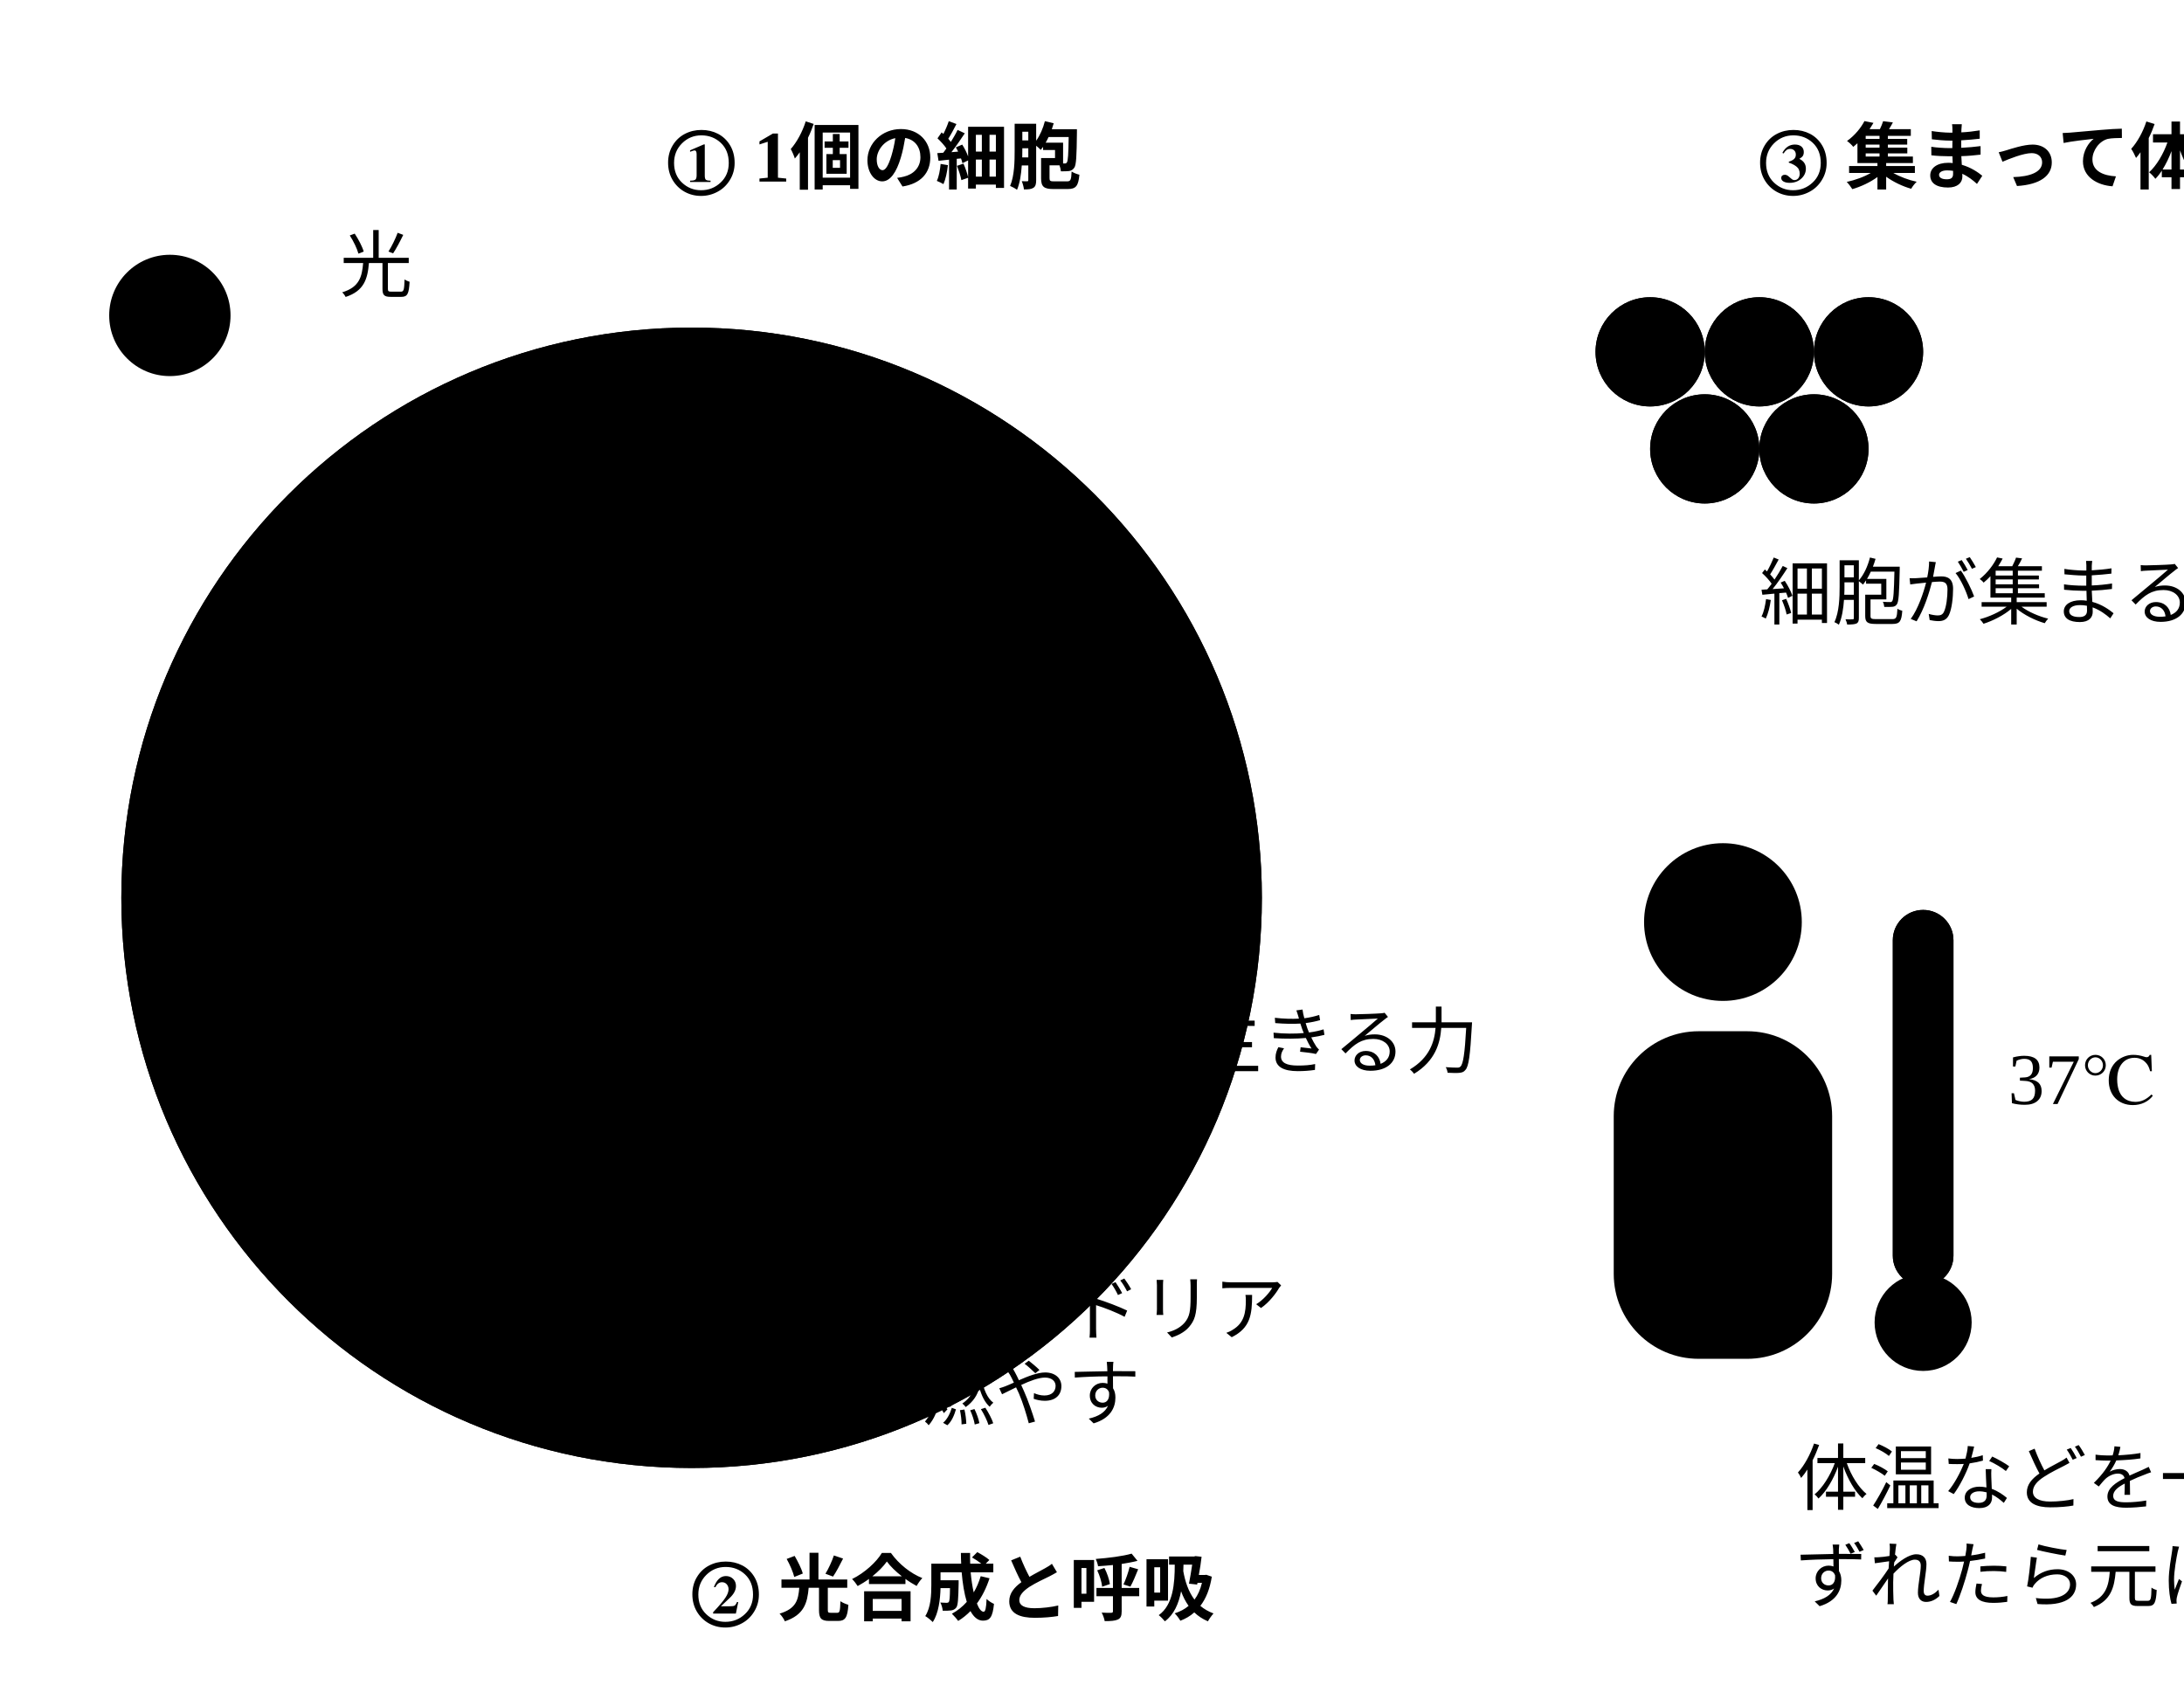
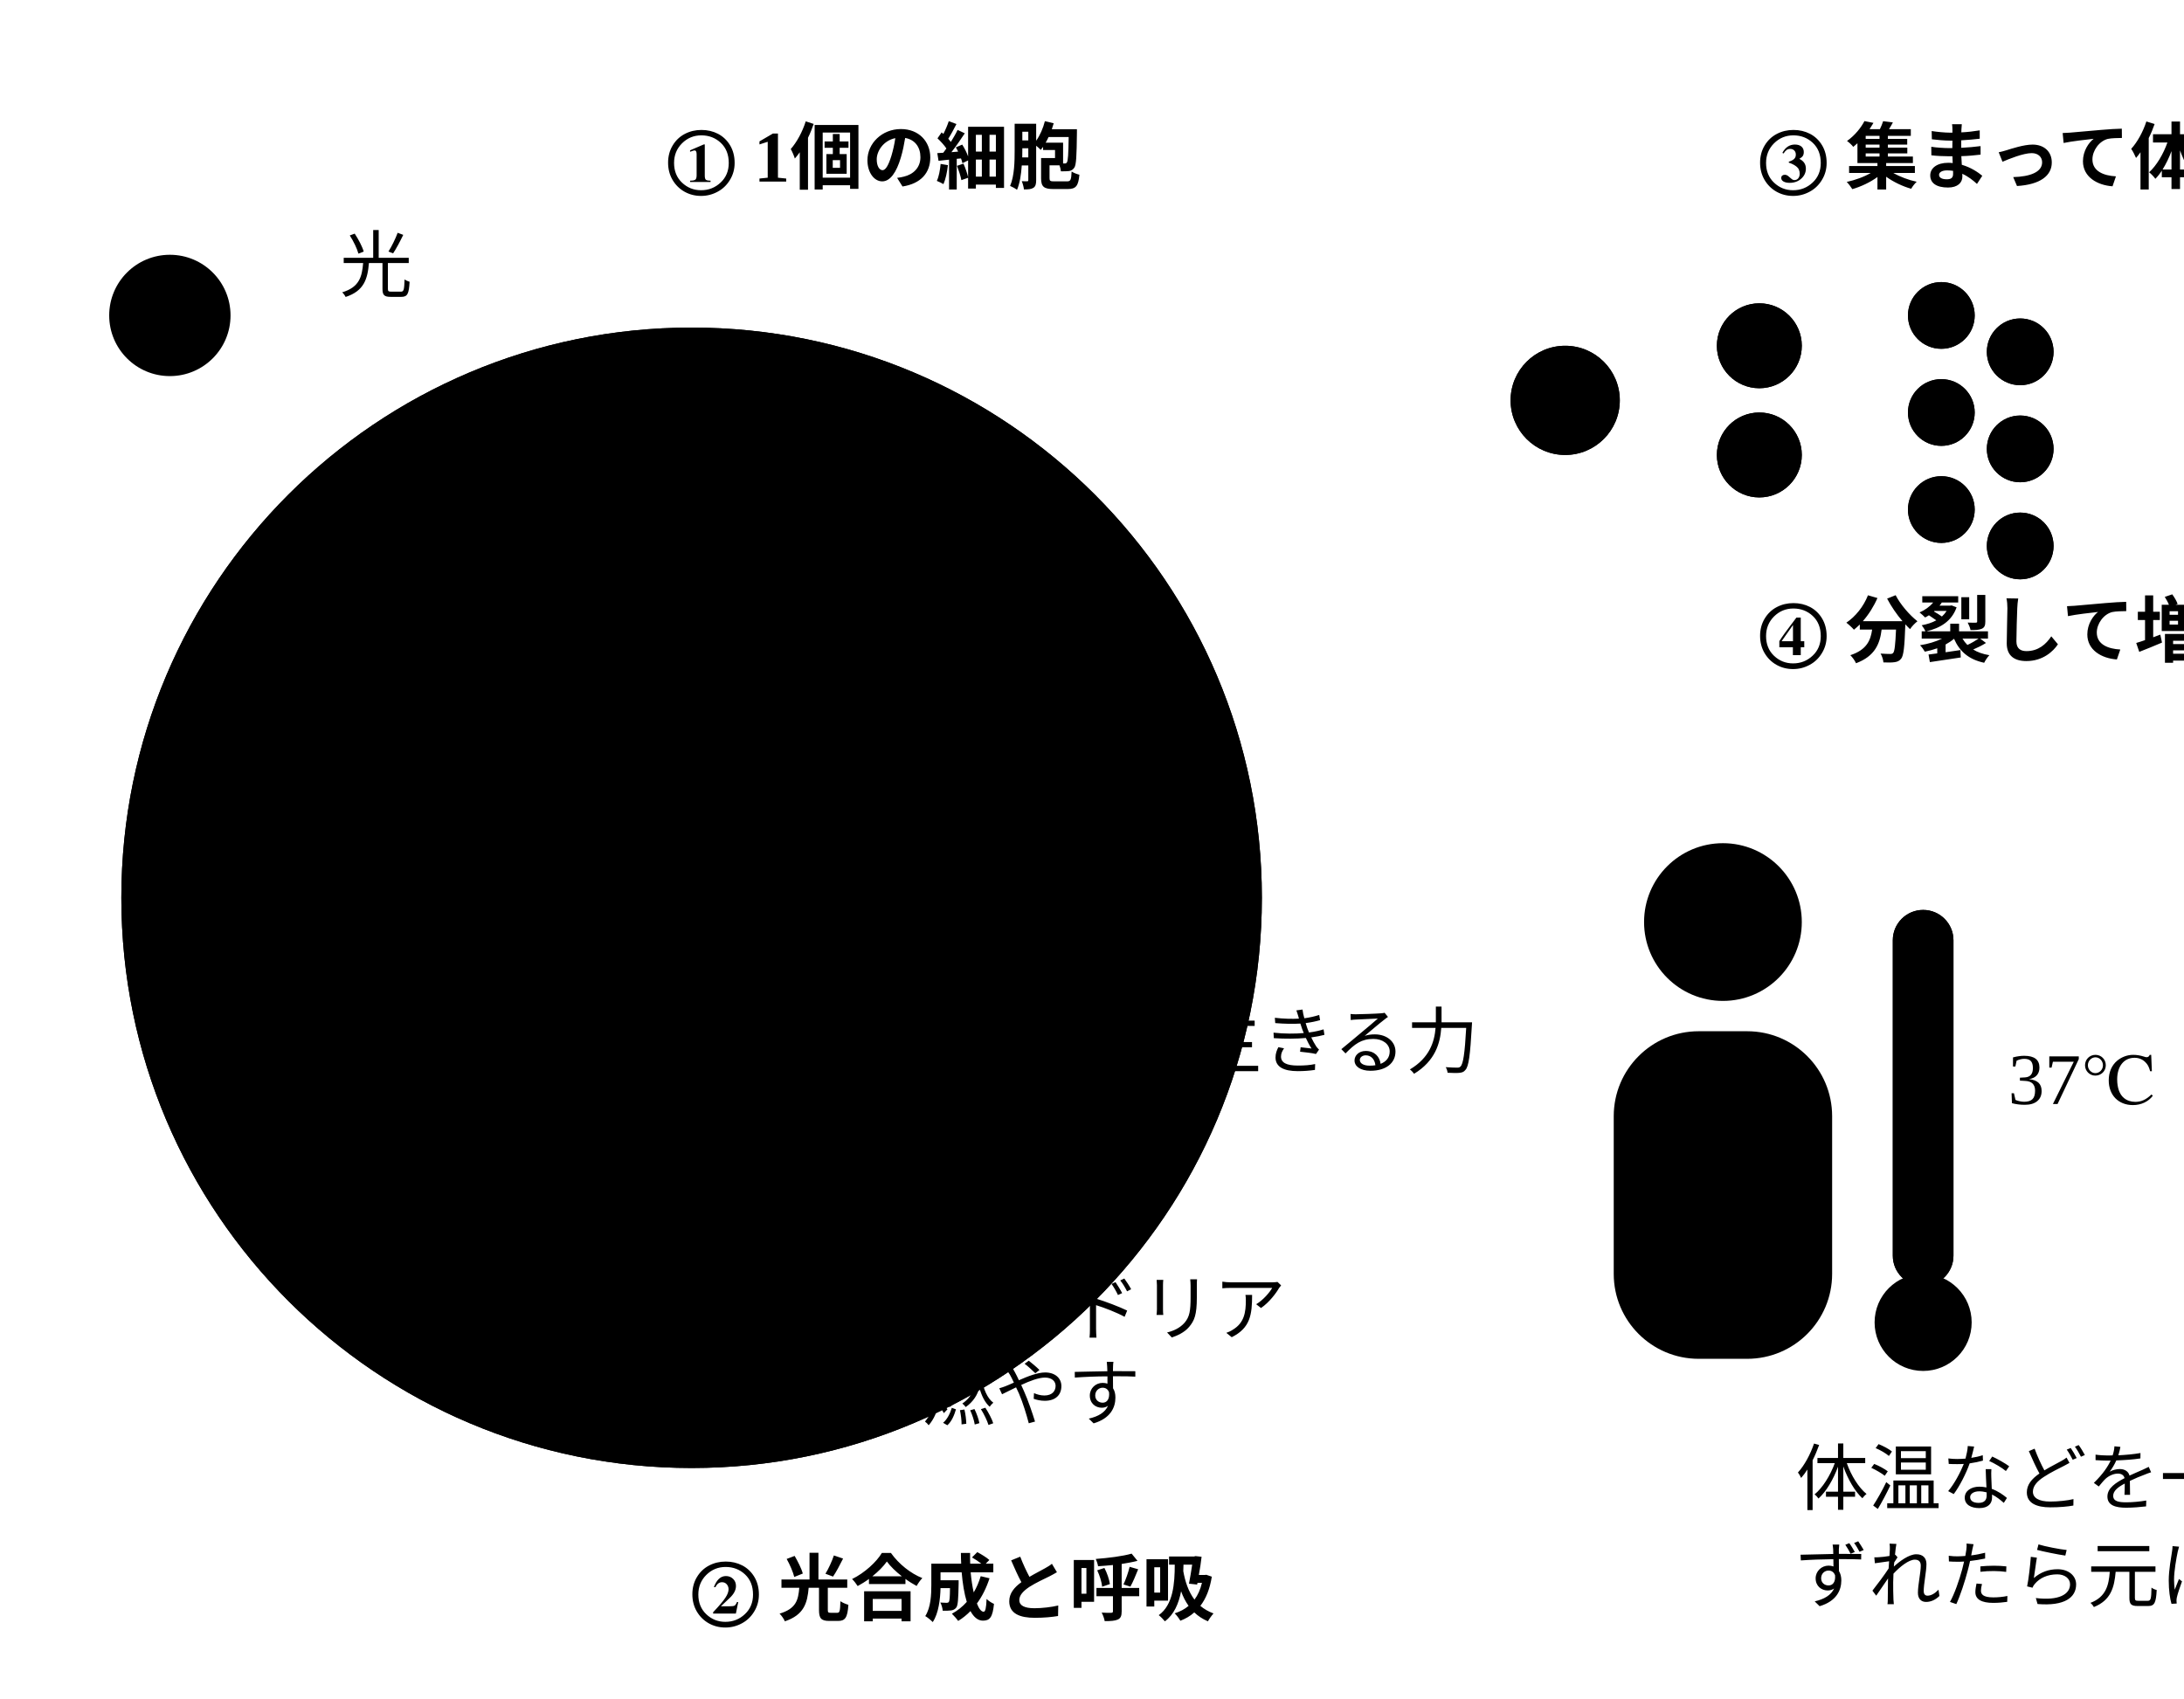
<svg xmlns="http://www.w3.org/2000/svg" viewBox="0 0 360 280">
  <text x="110" y="30" class="t-s mid ink" font-weight="700">① 1個の細胞</text>
  <text x="290" y="30" class="t-s mid ink" font-weight="700">③ 集まって体に</text>
  <circle cx="114" cy="148" r="94" class="tint" />
  <circle cx="114" cy="148" r="94" class="st-f" stroke-width="2.5" />
  <circle cx="156" cy="100" r="18" class="paper" />
  <circle cx="156" cy="100" r="18" class="st-soft" stroke-width="1.5" />
  <text x="156" y="104" class="t-xs mid soft">核</text>
  <circle cx="28" cy="52" r="10" class="fl" />
  <path d="M28 34 V30 M28 70 V74 M10 52 H6 M46 52 H50 M15 39 L12 36 M41 39 L44 36" class="st-f" stroke-width="2" stroke-linecap="round" />
  <text x="56" y="48" class="t-xs ink">光</text>
  <path d="M38 64 L56 100" class="st-f" stroke-width="2" marker-end="url(#a-biology)" />
  <ellipse cx="76" cy="122" rx="30" ry="15" class="fl" />
  <path d="M56 122 H96 M62 116 H90 M62 128 H90" class="st-line" stroke-width="1.2" />
  <text x="76" y="152" class="t-xs mid ink">葉緑体</text>
  <text x="76" y="166" class="t-xs mid soft">光で糖を作る</text>
  <path d="M100 136 C122 146 128 158 130 170" class="st dash" stroke-width="1.5" marker-end="url(#a-ink)" />
  <text x="128" y="146" class="t-xs ink">糖</text>
  <ellipse cx="128" cy="190" rx="32" ry="15" class="paper" />
  <ellipse cx="128" cy="190" rx="32" ry="15" class="st" stroke-width="1.5" />
  <path d="M102 190 l7 -8 l7 16 l7 -16 l7 16 l7 -16 l7 16 l6 -8" class="st-soft" stroke-width="1.2" />
  <text x="128" y="220" class="t-xs mid ink">ミトコンドリア</text>
  <text x="128" y="234" class="t-xs mid soft">糖を燃やす</text>
  <path d="M162 186 H226" class="st-f" stroke-width="2.5" marker-end="url(#a-biology)" />
  <text x="196" y="176" class="t-xs mid ink halo">生きる力</text>
  <text x="114" y="266" class="t-s mid ink" font-weight="700">② 光合成と呼吸</text>
+   <circle cx="258" cy="66" r="9" class="tint" />
+   <circle cx="258" cy="66" r="9" class="st-f" stroke-width="1.5" />
+   <path d="M270 66 H278" class="st-soft" stroke-width="1.2" marker-end="url(#a-soft)" />
+   <circle cx="290" cy="57" r="7" class="tint" />
+   <circle cx="290" cy="57" r="7" class="st-f" stroke-width="1.5" />
+   <circle cx="290" cy="75" r="7" class="tint" />
+   <circle cx="290" cy="75" r="7" class="st-f" stroke-width="1.5" />
+   <path d="M300 66 H308" class="st-soft" stroke-width="1.2" marker-end="url(#a-soft)" />
  <g class="tint">
-     <circle cx="272" cy="58" r="9" />
-     <circle cx="290" cy="58" r="9" />
-     <circle cx="308" cy="58" r="9" />
-     <circle cx="281" cy="74" r="9" />
-     <circle cx="299" cy="74" r="9" />
+     <circle cx="320" cy="52" r="5.5" />
+     <circle cx="333" cy="58" r="5.5" />
+     <circle cx="320" cy="68" r="5.5" />
+     <circle cx="333" cy="74" r="5.5" />
+     <circle cx="320" cy="84" r="5.5" />
+     <circle cx="333" cy="90" r="5.5" />
  </g>
-   <g class="st-f" stroke-width="1.5">
-     <circle cx="272" cy="58" r="9" />
-     <circle cx="290" cy="58" r="9" />
-     <circle cx="308" cy="58" r="9" />
-     <circle cx="281" cy="74" r="9" />
-     <circle cx="299" cy="74" r="9" />
+   <g class="st-f" stroke-width="1.2">
+     <circle cx="320" cy="52" r="5.5" />
+     <circle cx="333" cy="58" r="5.5" />
+     <circle cx="320" cy="68" r="5.5" />
+     <circle cx="333" cy="74" r="5.5" />
+     <circle cx="320" cy="84" r="5.5" />
+     <circle cx="333" cy="90" r="5.5" />
  </g>
-   <text x="290" y="102" class="t-xs mid soft">細胞が集まる</text>
-   <path d="M290 110 V130" class="st-f" stroke-width="2" marker-end="url(#a-biology)" />
+   <text x="290" y="108" class="t-xs mid fl" font-weight="700">④ 分裂して増える</text>
+   <path d="M290 114 V132" class="st-f" stroke-width="2" marker-end="url(#a-biology)" />
  <circle cx="284" cy="152" r="13" class="soft" />
  <rect x="266" y="170" width="36" height="54" rx="14" class="soft" />
  <rect x="312" y="150" width="10" height="62" rx="5" class="paper" />
  <rect x="312" y="150" width="10" height="62" rx="5" class="st" stroke-width="1.5" />
  <rect x="315" y="178" width="4" height="34" class="fl" />
  <circle cx="317" cy="218" r="8" class="fl" />
  <path d="M306 178 H328" class="st-f dash" stroke-width="1.2" />
  <text x="331" y="182" class="t-xs ink">37℃</text>
  <text x="296" y="248" class="t-xs mid ink">体温などを一定に</text>
  <text x="296" y="264" class="t-xs mid soft">ずれたら元に戻す</text>
</svg>
